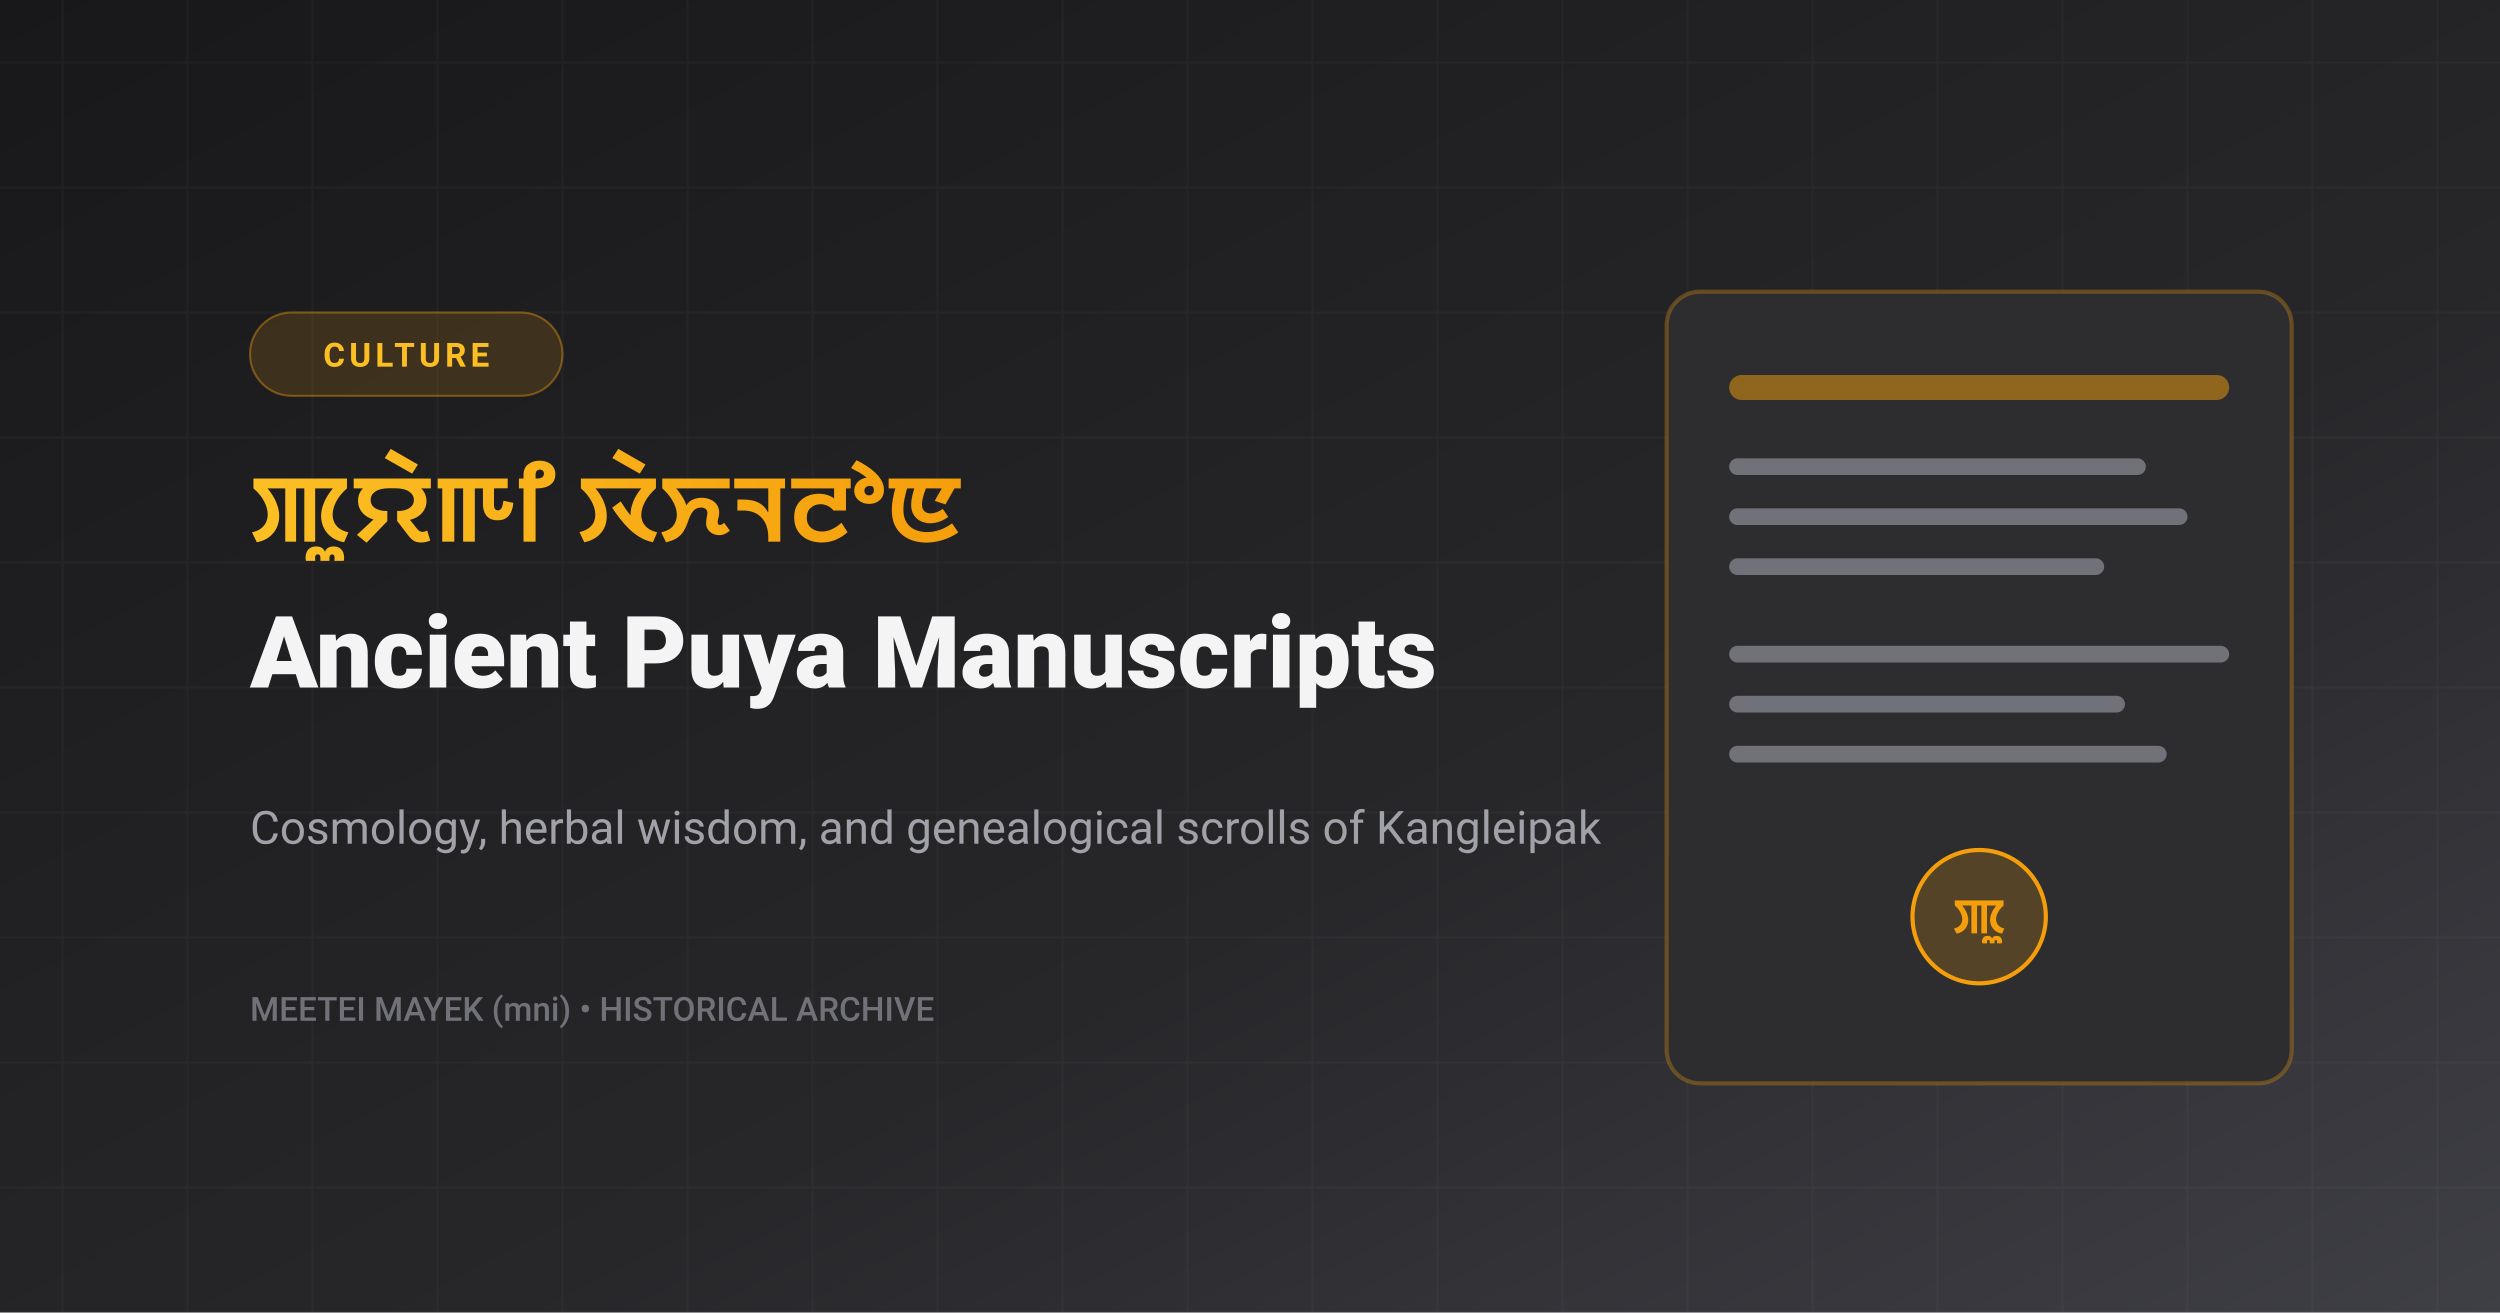
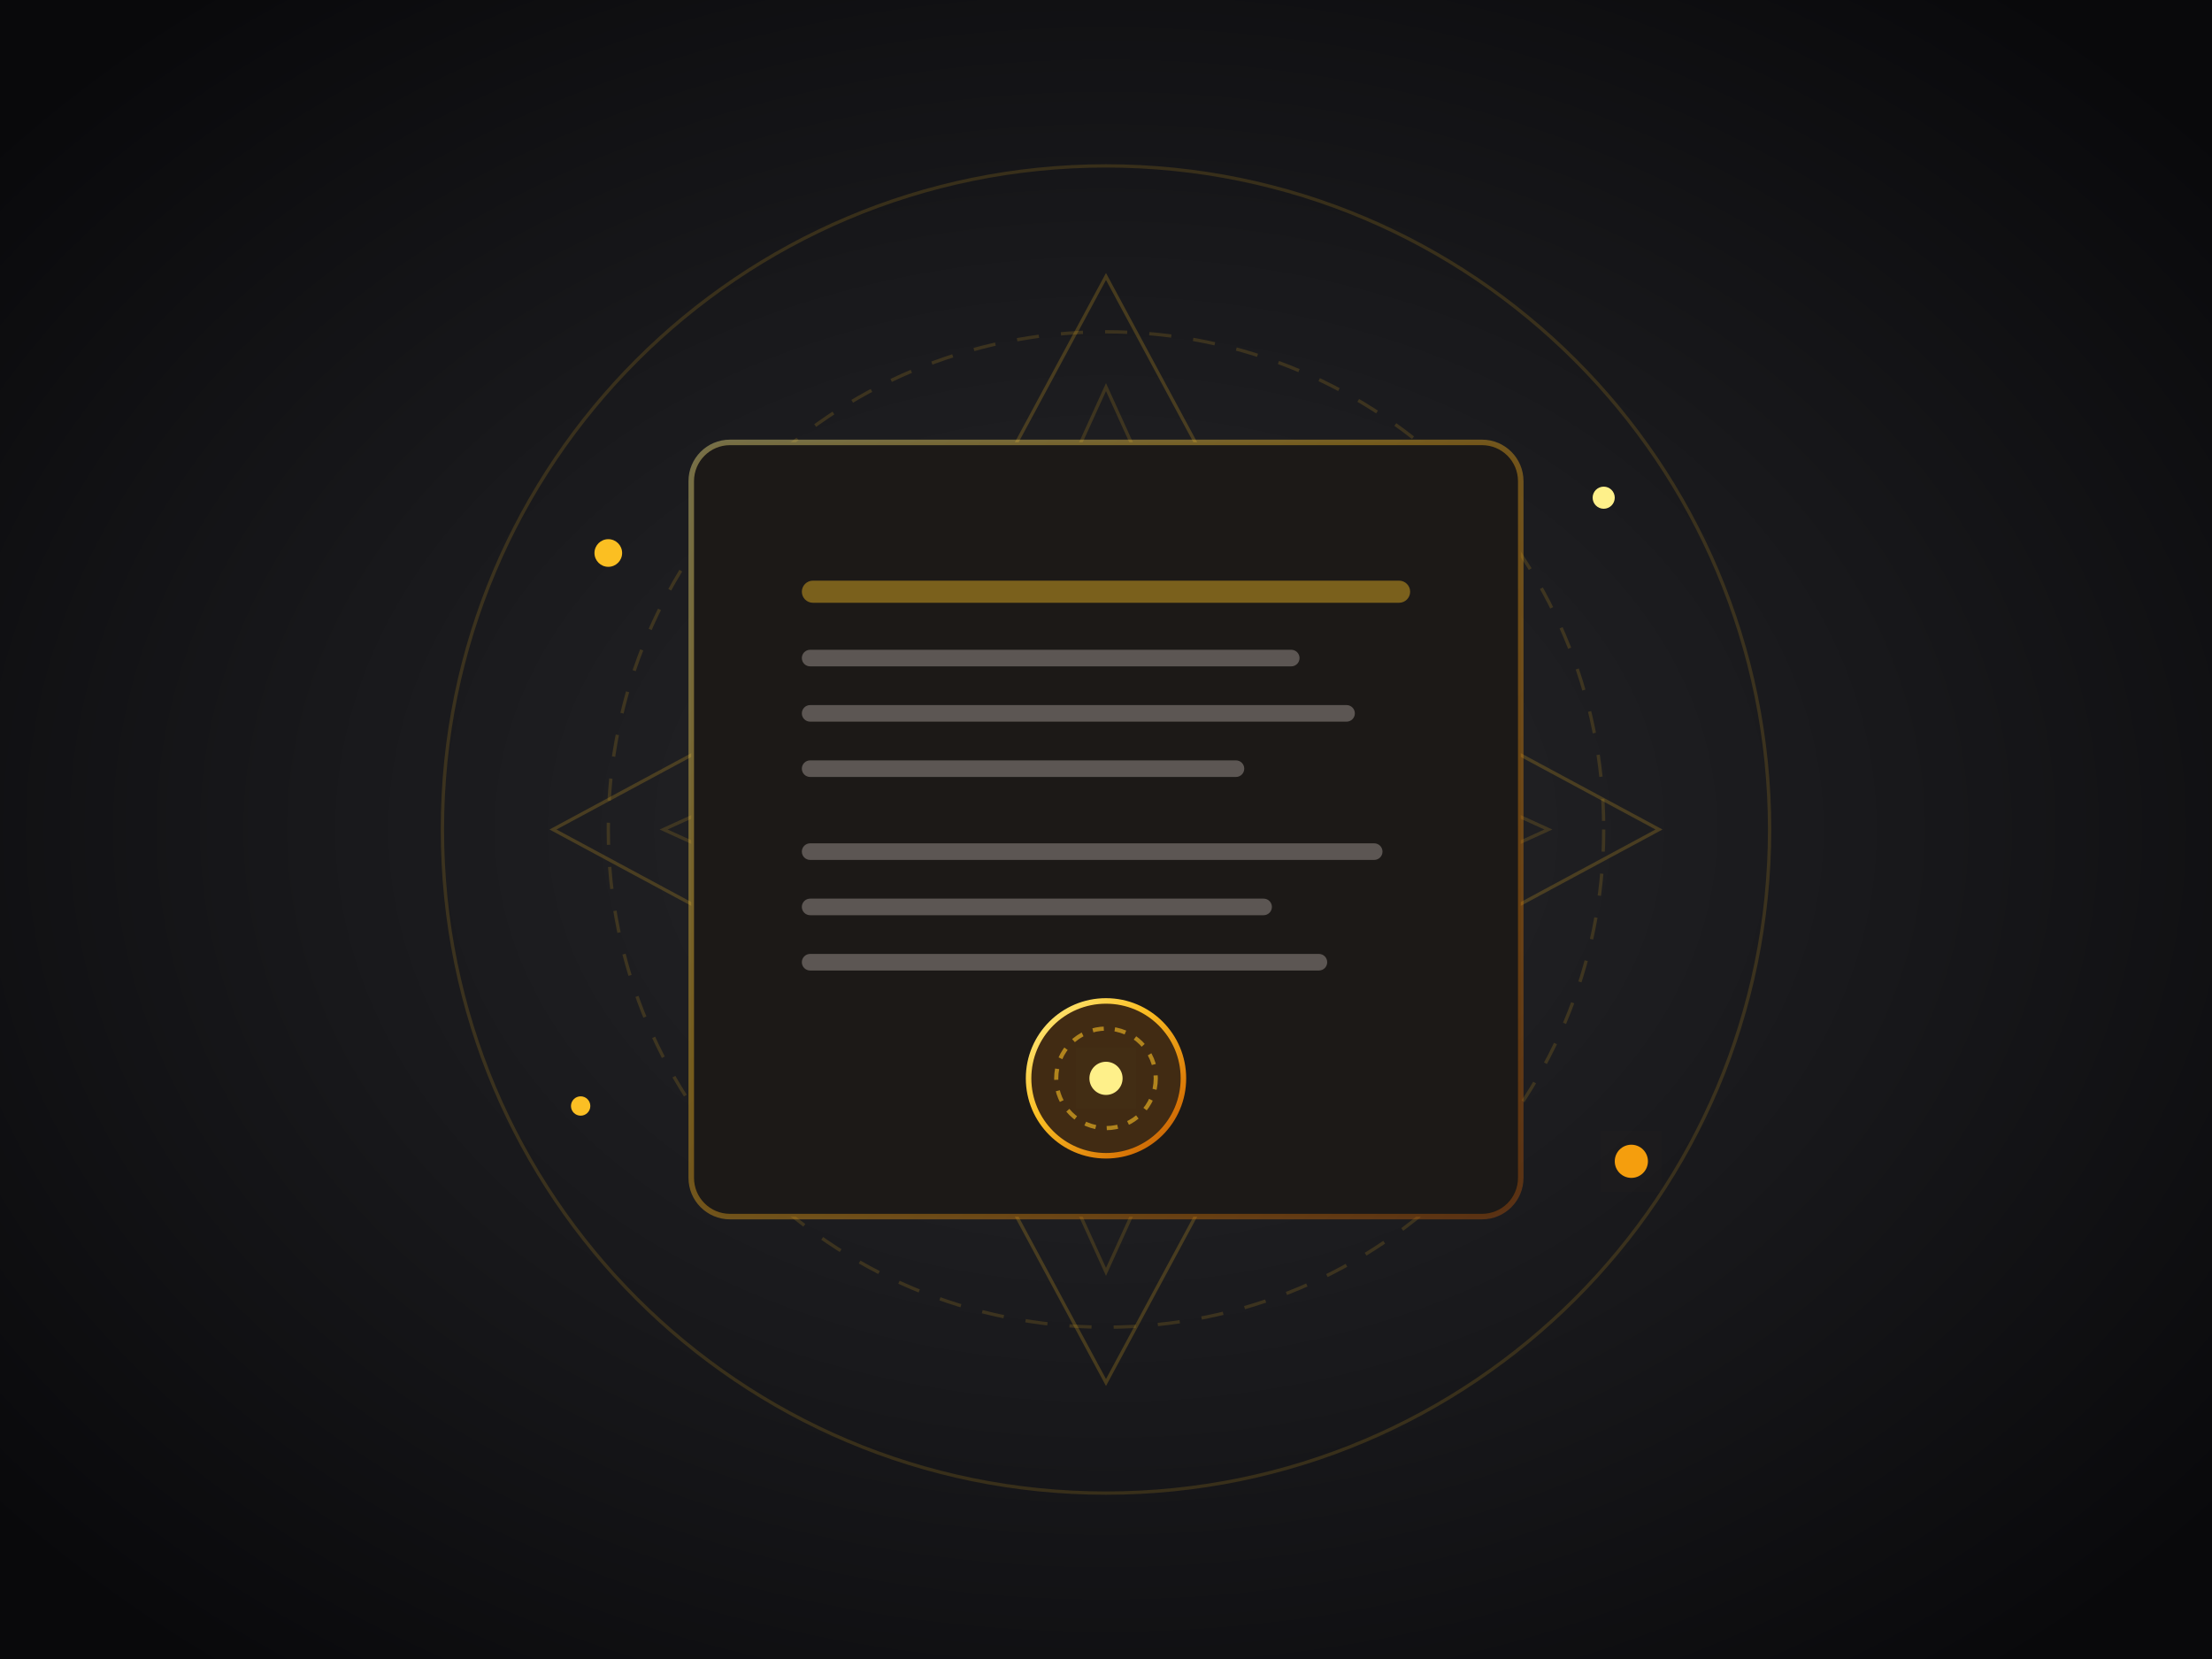
- <svg xmlns="http://www.w3.org/2000/svg" viewBox="0 0 1200 630" width="100%" height="100%">
+ <svg xmlns="http://www.w3.org/2000/svg" viewBox="0 0 800 600" width="100%" height="100%">
  <defs>
-     <linearGradient id="grad-bg-puya" x1="0%" y1="0%" x2="100%" y2="100%">
-       <stop offset="0%" stop-color="#18181b" />
-       <stop offset="60%" stop-color="#27272a" />
-       <stop offset="100%" stop-color="#3f3f46" />
+     <radialGradient id="puya-bg" cx="50%" cy="50%" r="65%">
+       <stop offset="0%" stop-color="#27272a" />
+       <stop offset="55%" stop-color="#18181b" />
+       <stop offset="100%" stop-color="#09090b" />
+     </radialGradient>
+     <linearGradient id="gold-flow" x1="0%" y1="0%" x2="100%" y2="100%">
+       <stop offset="0%" stop-color="#fef08a" />
+       <stop offset="40%" stop-color="#fbbf24" />
+       <stop offset="80%" stop-color="#d97706" />
+       <stop offset="100%" stop-color="#b45309" />
    </linearGradient>
-     <linearGradient id="gold-accent" x1="0%" y1="0%" x2="100%" y2="0%">
-       <stop offset="0%" stop-color="#fbbf24" />
-       <stop offset="100%" stop-color="#f59e0b" />
-     </linearGradient>
-     <pattern id="manuscript-pattern" width="60" height="60" patternUnits="userSpaceOnUse">
-       <path d="M 0 30 L 60 30 M 30 0 L 30 60" fill="none" stroke="#ffffff" stroke-opacity="0.03" stroke-width="1" />
-     </pattern>
+     <filter id="gold-glow" x="-40%" y="-40%" width="180%" height="180%">
+       <feGaussianBlur stdDeviation="20" result="blur" />
+       <feMerge>
+         <feMergeNode in="blur" />
+         <feMergeNode in="SourceGraphic" />
+       </feMerge>
+     </filter>
  </defs>
-   <rect width="1200" height="630" fill="url(#grad-bg-puya)" />
-   <rect width="1200" height="630" fill="url(#manuscript-pattern)" />
-   <rect x="800" y="140" width="300" height="380" rx="16" fill="#2d2d30" stroke="#f59e0b" stroke-opacity="0.3" stroke-width="2" />
-   <rect x="830" y="180" width="240" height="12" rx="6" fill="#f59e0b" fill-opacity="0.5" />
-   <rect x="830" y="220" width="200" height="8" rx="4" fill="#71717a" />
-   <rect x="830" y="244" width="220" height="8" rx="4" fill="#71717a" />
-   <rect x="830" y="268" width="180" height="8" rx="4" fill="#71717a" />
-   <rect x="830" y="310" width="240" height="8" rx="4" fill="#71717a" />
-   <rect x="830" y="334" width="190" height="8" rx="4" fill="#71717a" />
-   <rect x="830" y="358" width="210" height="8" rx="4" fill="#71717a" />
-   <circle cx="950" cy="440" r="32" fill="#f59e0b" fill-opacity="0.2" stroke="#f59e0b" stroke-width="2" />
-   <text x="950" y="448" fill="#f59e0b" font-family="-apple-system, sans-serif" font-size="24" font-weight="bold" text-anchor="middle">ꯄꯨ</text>
-   <rect x="120" y="150" width="150" height="40" rx="20" fill="#f59e0b" fill-opacity="0.15" stroke="#f59e0b" stroke-opacity="0.4" />
-   <text x="195" y="176" fill="#fbbf24" font-family="-apple-system, BlinkMacSystemFont, 'Segoe UI', Roboto, sans-serif" font-size="16" font-weight="700" letter-spacing="2" text-anchor="middle">CULTURE</text>
-   <text x="120" y="260" fill="url(#gold-accent)" font-family="-apple-system, BlinkMacSystemFont, 'Segoe UI', Roboto, sans-serif" font-size="46" font-weight="800">ꯄꯨꯌꯥꯒꯤ ꯋꯥꯈꯜꯂꯣꯟ</text>
-   <text x="120" y="330" fill="#f4f4f5" font-family="-apple-system, BlinkMacSystemFont, 'Segoe UI', Roboto, sans-serif" font-size="48" font-weight="800">Ancient Puya Manuscripts</text>
-   <text x="120" y="405" fill="#a1a1aa" font-family="-apple-system, BlinkMacSystemFont, 'Segoe UI', Roboto, sans-serif" font-size="22" font-weight="400">Cosmology, herbal wisdom, and genealogical scrolls of Kangleipak</text>
-   <text x="120" y="490" fill="#71717a" font-family="-apple-system, BlinkMacSystemFont, 'Segoe UI', Roboto, sans-serif" font-size="16" font-weight="500">MEETEI MAYEK (mni)  •  HISTORICAL ARCHIVE</text>
+   <rect width="800" height="600" fill="url(#puya-bg)" />
+   <g stroke="#fbbf24" stroke-opacity="0.15" stroke-width="1.2">
+     <circle cx="400" cy="300" r="240" fill="none" />
+     <circle cx="400" cy="300" r="180" fill="none" stroke-dasharray="8 8" />
+     <circle cx="400" cy="300" r="120" fill="none" />
+     <polygon points="400,100 470,230 600,300 470,370 400,500 330,370 200,300 330,230" fill="none" stroke-opacity="0.2" />
+     <polygon points="400,140 450,250 560,300 450,350 400,460 350,350 240,300 350,250" fill="none" stroke-opacity="0.15" />
+   </g>
+   <rect x="250" y="160" width="300" height="280" rx="14" fill="#1c1917" stroke="url(#gold-flow)" stroke-width="2" stroke-opacity="0.4" />
+   <g fill="#78716c" opacity="0.7">
+     <rect x="290" y="210" width="220" height="8" rx="4" fill="#fbbf24" fill-opacity="0.6" />
+     <rect x="290" y="235" width="180" height="6" rx="3" />
+     <rect x="290" y="255" width="200" height="6" rx="3" />
+     <rect x="290" y="275" width="160" height="6" rx="3" />
+     <rect x="290" y="305" width="210" height="6" rx="3" />
+     <rect x="290" y="325" width="170" height="6" rx="3" />
+     <rect x="290" y="345" width="190" height="6" rx="3" />
+   </g>
+   <circle cx="400" cy="390" r="28" fill="#d97706" fill-opacity="0.2" stroke="url(#gold-flow)" stroke-width="2" />
+   <circle cx="400" cy="390" r="18" fill="none" stroke="#fbbf24" stroke-width="1.5" stroke-opacity="0.6" stroke-dasharray="4 4" />
+   <circle cx="400" cy="390" r="6" fill="#fef08a" filter="url(#gold-glow)" />
+   <circle cx="220" cy="200" r="5" fill="#fbbf24" filter="url(#gold-glow)" />
+   <circle cx="580" cy="180" r="4" fill="#fef08a" />
+   <circle cx="590" cy="420" r="6" fill="#f59e0b" filter="url(#gold-glow)" />
+   <circle cx="210" cy="400" r="3.5" fill="#fbbf24" />
</svg>
